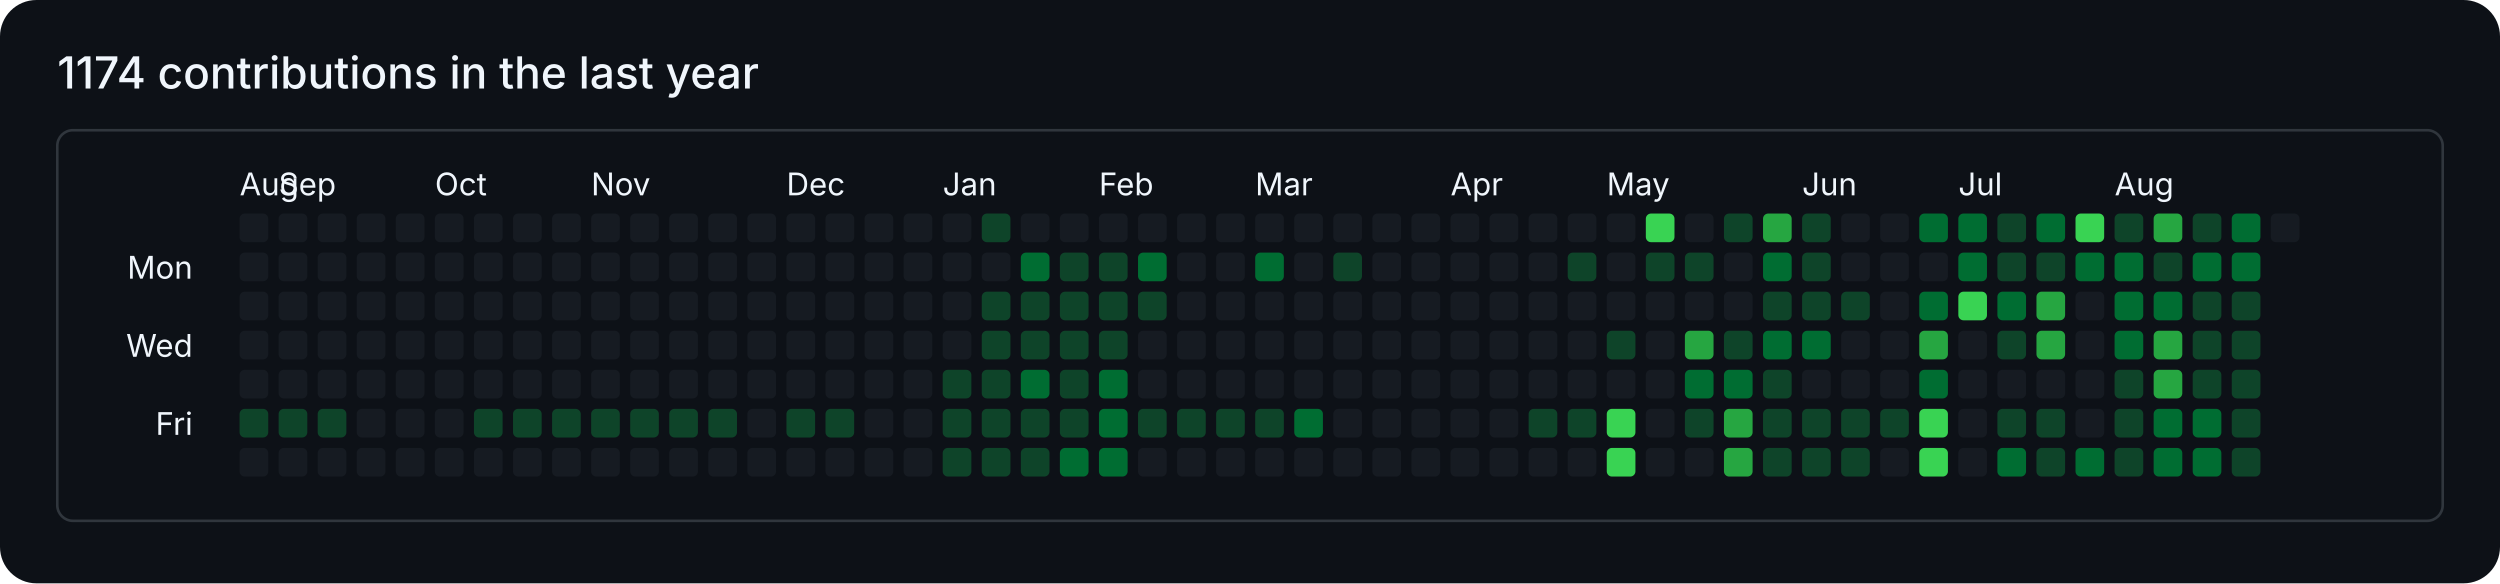
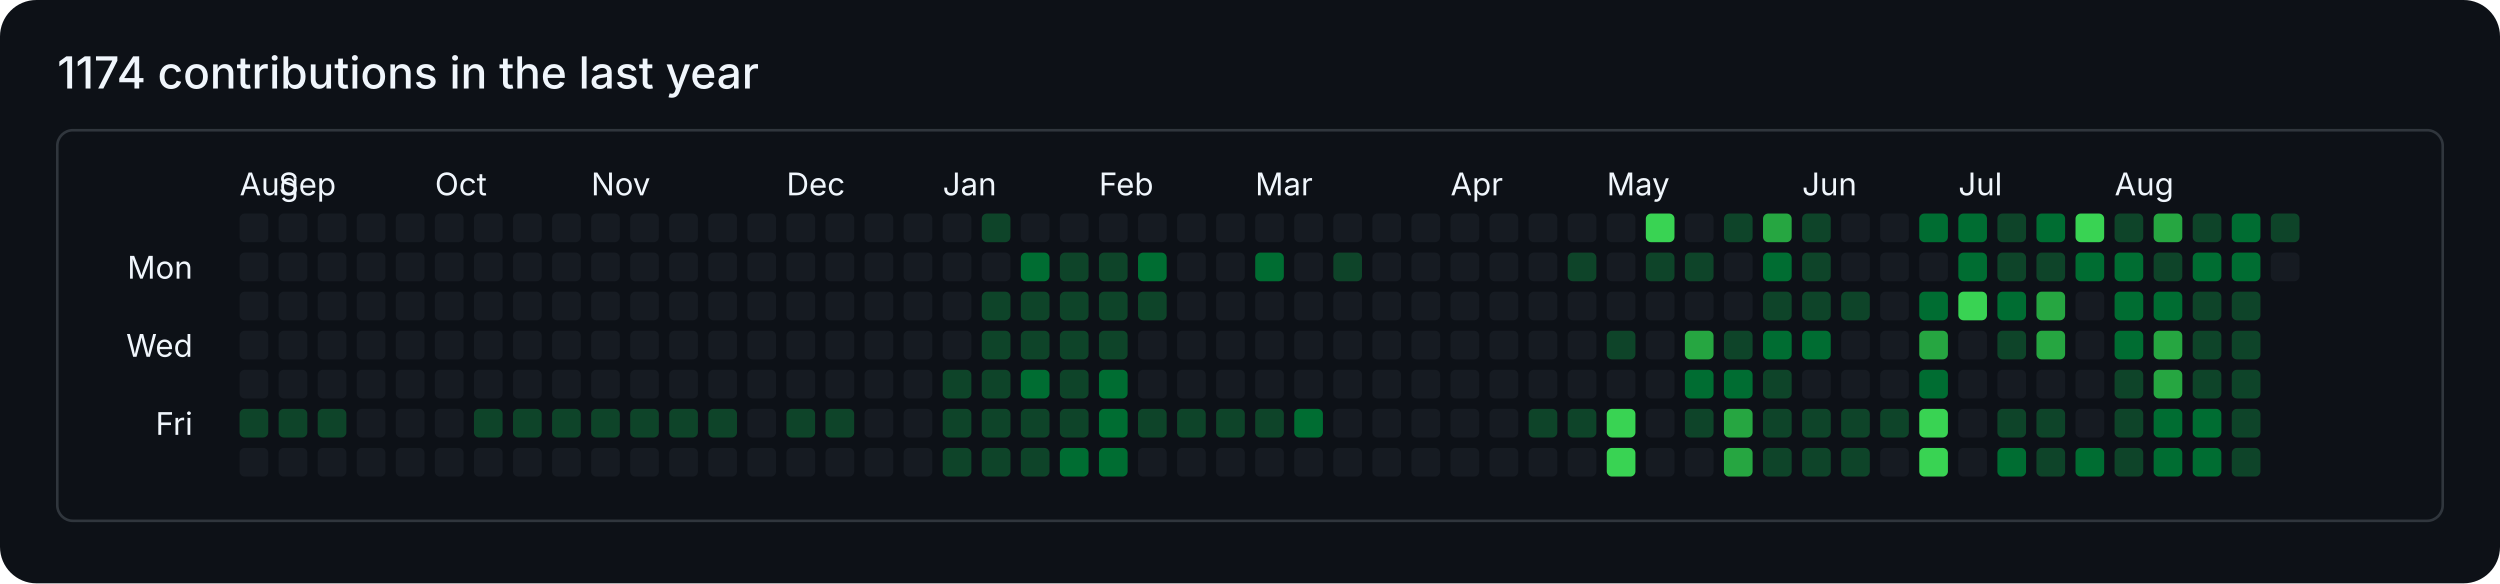
<svg xmlns="http://www.w3.org/2000/svg" width="1200" height="280" viewBox="0 0 960 224" fill="none" role="img" aria-label="AleksZyro GitHub contribution calendar">
  <style>
    .title { font: 500 17px -apple-system, BlinkMacSystemFont, 'Segoe UI', sans-serif; fill: #f0f6fc; }
    .month-label, .weekday-label, .legend, .hint { font: 400 12px -apple-system, BlinkMacSystemFont, 'Segoe UI', sans-serif; fill: #f0f6fc; }
    .hint, .legend-muted { fill: #8b949e; }
    .day-cell { shape-rendering: geometricPrecision; }
  </style>
  <rect width="960" height="224" rx="14" fill="#0d1117" />
  <text x="22" y="34" class="title">1174 contributions in the last year</text>
  <rect x="22" y="50" width="916" height="150" rx="6" fill="none" stroke="#30363d" />
  <text x="92" y="75" class="month-label">Aug</text>
  <text x="107" y="75" class="month-label">Sep</text>
  <text x="167" y="75" class="month-label">Oct</text>
  <text x="227" y="75" class="month-label">Nov</text>
  <text x="302" y="75" class="month-label">Dec</text>
  <text x="362" y="75" class="month-label">Jan</text>
  <text x="422" y="75" class="month-label">Feb</text>
  <text x="482" y="75" class="month-label">Mar</text>
  <text x="557" y="75" class="month-label">Apr</text>
  <text x="617" y="75" class="month-label">May</text>
  <text x="692" y="75" class="month-label">Jun</text>
  <text x="752" y="75" class="month-label">Jul</text>
  <text x="812" y="75" class="month-label">Aug</text>
  <text x="74" y="107" class="weekday-label" text-anchor="end">Mon</text>
  <text x="74" y="137" class="weekday-label" text-anchor="end">Wed</text>
  <text x="74" y="167" class="weekday-label" text-anchor="end">Fri</text>
  <rect class="day-cell" x="92" y="82" width="11" height="11" rx="2" fill="#161b22" />
  <rect class="day-cell" x="92" y="97" width="11" height="11" rx="2" fill="#161b22" />
  <rect class="day-cell" x="92" y="112" width="11" height="11" rx="2" fill="#161b22" />
  <rect class="day-cell" x="92" y="127" width="11" height="11" rx="2" fill="#161b22" />
  <rect class="day-cell" x="92" y="142" width="11" height="11" rx="2" fill="#161b22" />
  <rect class="day-cell" x="92" y="157" width="11" height="11" rx="2" fill="#0e4429" />
  <rect class="day-cell" x="92" y="172" width="11" height="11" rx="2" fill="#161b22" />
  <rect class="day-cell" x="107" y="82" width="11" height="11" rx="2" fill="#161b22" />
  <rect class="day-cell" x="107" y="97" width="11" height="11" rx="2" fill="#161b22" />
  <rect class="day-cell" x="107" y="112" width="11" height="11" rx="2" fill="#161b22" />
  <rect class="day-cell" x="107" y="127" width="11" height="11" rx="2" fill="#161b22" />
  <rect class="day-cell" x="107" y="142" width="11" height="11" rx="2" fill="#161b22" />
  <rect class="day-cell" x="107" y="157" width="11" height="11" rx="2" fill="#0e4429" />
  <rect class="day-cell" x="107" y="172" width="11" height="11" rx="2" fill="#161b22" />
  <rect class="day-cell" x="122" y="82" width="11" height="11" rx="2" fill="#161b22" />
  <rect class="day-cell" x="122" y="97" width="11" height="11" rx="2" fill="#161b22" />
  <rect class="day-cell" x="122" y="112" width="11" height="11" rx="2" fill="#161b22" />
  <rect class="day-cell" x="122" y="127" width="11" height="11" rx="2" fill="#161b22" />
  <rect class="day-cell" x="122" y="142" width="11" height="11" rx="2" fill="#161b22" />
  <rect class="day-cell" x="122" y="157" width="11" height="11" rx="2" fill="#0e4429" />
  <rect class="day-cell" x="122" y="172" width="11" height="11" rx="2" fill="#161b22" />
  <rect class="day-cell" x="137" y="82" width="11" height="11" rx="2" fill="#161b22" />
  <rect class="day-cell" x="137" y="97" width="11" height="11" rx="2" fill="#161b22" />
  <rect class="day-cell" x="137" y="112" width="11" height="11" rx="2" fill="#161b22" />
  <rect class="day-cell" x="137" y="127" width="11" height="11" rx="2" fill="#161b22" />
  <rect class="day-cell" x="137" y="142" width="11" height="11" rx="2" fill="#161b22" />
  <rect class="day-cell" x="137" y="157" width="11" height="11" rx="2" fill="#161b22" />
  <rect class="day-cell" x="137" y="172" width="11" height="11" rx="2" fill="#161b22" />
  <rect class="day-cell" x="152" y="82" width="11" height="11" rx="2" fill="#161b22" />
  <rect class="day-cell" x="152" y="97" width="11" height="11" rx="2" fill="#161b22" />
  <rect class="day-cell" x="152" y="112" width="11" height="11" rx="2" fill="#161b22" />
  <rect class="day-cell" x="152" y="127" width="11" height="11" rx="2" fill="#161b22" />
  <rect class="day-cell" x="152" y="142" width="11" height="11" rx="2" fill="#161b22" />
  <rect class="day-cell" x="152" y="157" width="11" height="11" rx="2" fill="#161b22" />
  <rect class="day-cell" x="152" y="172" width="11" height="11" rx="2" fill="#161b22" />
  <rect class="day-cell" x="167" y="82" width="11" height="11" rx="2" fill="#161b22" />
  <rect class="day-cell" x="167" y="97" width="11" height="11" rx="2" fill="#161b22" />
  <rect class="day-cell" x="167" y="112" width="11" height="11" rx="2" fill="#161b22" />
  <rect class="day-cell" x="167" y="127" width="11" height="11" rx="2" fill="#161b22" />
  <rect class="day-cell" x="167" y="142" width="11" height="11" rx="2" fill="#161b22" />
  <rect class="day-cell" x="167" y="157" width="11" height="11" rx="2" fill="#161b22" />
  <rect class="day-cell" x="167" y="172" width="11" height="11" rx="2" fill="#161b22" />
  <rect class="day-cell" x="182" y="82" width="11" height="11" rx="2" fill="#161b22" />
  <rect class="day-cell" x="182" y="97" width="11" height="11" rx="2" fill="#161b22" />
  <rect class="day-cell" x="182" y="112" width="11" height="11" rx="2" fill="#161b22" />
  <rect class="day-cell" x="182" y="127" width="11" height="11" rx="2" fill="#161b22" />
  <rect class="day-cell" x="182" y="142" width="11" height="11" rx="2" fill="#161b22" />
  <rect class="day-cell" x="182" y="157" width="11" height="11" rx="2" fill="#0e4429" />
  <rect class="day-cell" x="182" y="172" width="11" height="11" rx="2" fill="#161b22" />
  <rect class="day-cell" x="197" y="82" width="11" height="11" rx="2" fill="#161b22" />
  <rect class="day-cell" x="197" y="97" width="11" height="11" rx="2" fill="#161b22" />
  <rect class="day-cell" x="197" y="112" width="11" height="11" rx="2" fill="#161b22" />
  <rect class="day-cell" x="197" y="127" width="11" height="11" rx="2" fill="#161b22" />
  <rect class="day-cell" x="197" y="142" width="11" height="11" rx="2" fill="#161b22" />
  <rect class="day-cell" x="197" y="157" width="11" height="11" rx="2" fill="#0e4429" />
  <rect class="day-cell" x="197" y="172" width="11" height="11" rx="2" fill="#161b22" />
  <rect class="day-cell" x="212" y="82" width="11" height="11" rx="2" fill="#161b22" />
  <rect class="day-cell" x="212" y="97" width="11" height="11" rx="2" fill="#161b22" />
  <rect class="day-cell" x="212" y="112" width="11" height="11" rx="2" fill="#161b22" />
  <rect class="day-cell" x="212" y="127" width="11" height="11" rx="2" fill="#161b22" />
  <rect class="day-cell" x="212" y="142" width="11" height="11" rx="2" fill="#161b22" />
  <rect class="day-cell" x="212" y="157" width="11" height="11" rx="2" fill="#0e4429" />
  <rect class="day-cell" x="212" y="172" width="11" height="11" rx="2" fill="#161b22" />
  <rect class="day-cell" x="227" y="82" width="11" height="11" rx="2" fill="#161b22" />
  <rect class="day-cell" x="227" y="97" width="11" height="11" rx="2" fill="#161b22" />
  <rect class="day-cell" x="227" y="112" width="11" height="11" rx="2" fill="#161b22" />
  <rect class="day-cell" x="227" y="127" width="11" height="11" rx="2" fill="#161b22" />
  <rect class="day-cell" x="227" y="142" width="11" height="11" rx="2" fill="#161b22" />
  <rect class="day-cell" x="227" y="157" width="11" height="11" rx="2" fill="#0e4429" />
  <rect class="day-cell" x="227" y="172" width="11" height="11" rx="2" fill="#161b22" />
  <rect class="day-cell" x="242" y="82" width="11" height="11" rx="2" fill="#161b22" />
  <rect class="day-cell" x="242" y="97" width="11" height="11" rx="2" fill="#161b22" />
  <rect class="day-cell" x="242" y="112" width="11" height="11" rx="2" fill="#161b22" />
  <rect class="day-cell" x="242" y="127" width="11" height="11" rx="2" fill="#161b22" />
  <rect class="day-cell" x="242" y="142" width="11" height="11" rx="2" fill="#161b22" />
  <rect class="day-cell" x="242" y="157" width="11" height="11" rx="2" fill="#0e4429" />
  <rect class="day-cell" x="242" y="172" width="11" height="11" rx="2" fill="#161b22" />
  <rect class="day-cell" x="257" y="82" width="11" height="11" rx="2" fill="#161b22" />
  <rect class="day-cell" x="257" y="97" width="11" height="11" rx="2" fill="#161b22" />
  <rect class="day-cell" x="257" y="112" width="11" height="11" rx="2" fill="#161b22" />
  <rect class="day-cell" x="257" y="127" width="11" height="11" rx="2" fill="#161b22" />
  <rect class="day-cell" x="257" y="142" width="11" height="11" rx="2" fill="#161b22" />
  <rect class="day-cell" x="257" y="157" width="11" height="11" rx="2" fill="#0e4429" />
  <rect class="day-cell" x="257" y="172" width="11" height="11" rx="2" fill="#161b22" />
  <rect class="day-cell" x="272" y="82" width="11" height="11" rx="2" fill="#161b22" />
  <rect class="day-cell" x="272" y="97" width="11" height="11" rx="2" fill="#161b22" />
  <rect class="day-cell" x="272" y="112" width="11" height="11" rx="2" fill="#161b22" />
  <rect class="day-cell" x="272" y="127" width="11" height="11" rx="2" fill="#161b22" />
  <rect class="day-cell" x="272" y="142" width="11" height="11" rx="2" fill="#161b22" />
  <rect class="day-cell" x="272" y="157" width="11" height="11" rx="2" fill="#0e4429" />
  <rect class="day-cell" x="272" y="172" width="11" height="11" rx="2" fill="#161b22" />
  <rect class="day-cell" x="287" y="82" width="11" height="11" rx="2" fill="#161b22" />
  <rect class="day-cell" x="287" y="97" width="11" height="11" rx="2" fill="#161b22" />
  <rect class="day-cell" x="287" y="112" width="11" height="11" rx="2" fill="#161b22" />
  <rect class="day-cell" x="287" y="127" width="11" height="11" rx="2" fill="#161b22" />
  <rect class="day-cell" x="287" y="142" width="11" height="11" rx="2" fill="#161b22" />
  <rect class="day-cell" x="287" y="157" width="11" height="11" rx="2" fill="#161b22" />
  <rect class="day-cell" x="287" y="172" width="11" height="11" rx="2" fill="#161b22" />
  <rect class="day-cell" x="302" y="82" width="11" height="11" rx="2" fill="#161b22" />
  <rect class="day-cell" x="302" y="97" width="11" height="11" rx="2" fill="#161b22" />
  <rect class="day-cell" x="302" y="112" width="11" height="11" rx="2" fill="#161b22" />
  <rect class="day-cell" x="302" y="127" width="11" height="11" rx="2" fill="#161b22" />
  <rect class="day-cell" x="302" y="142" width="11" height="11" rx="2" fill="#161b22" />
  <rect class="day-cell" x="302" y="157" width="11" height="11" rx="2" fill="#0e4429" />
  <rect class="day-cell" x="302" y="172" width="11" height="11" rx="2" fill="#161b22" />
  <rect class="day-cell" x="317" y="82" width="11" height="11" rx="2" fill="#161b22" />
  <rect class="day-cell" x="317" y="97" width="11" height="11" rx="2" fill="#161b22" />
  <rect class="day-cell" x="317" y="112" width="11" height="11" rx="2" fill="#161b22" />
  <rect class="day-cell" x="317" y="127" width="11" height="11" rx="2" fill="#161b22" />
  <rect class="day-cell" x="317" y="142" width="11" height="11" rx="2" fill="#161b22" />
  <rect class="day-cell" x="317" y="157" width="11" height="11" rx="2" fill="#0e4429" />
  <rect class="day-cell" x="317" y="172" width="11" height="11" rx="2" fill="#161b22" />
  <rect class="day-cell" x="332" y="82" width="11" height="11" rx="2" fill="#161b22" />
  <rect class="day-cell" x="332" y="97" width="11" height="11" rx="2" fill="#161b22" />
  <rect class="day-cell" x="332" y="112" width="11" height="11" rx="2" fill="#161b22" />
  <rect class="day-cell" x="332" y="127" width="11" height="11" rx="2" fill="#161b22" />
  <rect class="day-cell" x="332" y="142" width="11" height="11" rx="2" fill="#161b22" />
  <rect class="day-cell" x="332" y="157" width="11" height="11" rx="2" fill="#161b22" />
  <rect class="day-cell" x="332" y="172" width="11" height="11" rx="2" fill="#161b22" />
  <rect class="day-cell" x="347" y="82" width="11" height="11" rx="2" fill="#161b22" />
  <rect class="day-cell" x="347" y="97" width="11" height="11" rx="2" fill="#161b22" />
  <rect class="day-cell" x="347" y="112" width="11" height="11" rx="2" fill="#161b22" />
  <rect class="day-cell" x="347" y="127" width="11" height="11" rx="2" fill="#161b22" />
  <rect class="day-cell" x="347" y="142" width="11" height="11" rx="2" fill="#161b22" />
  <rect class="day-cell" x="347" y="157" width="11" height="11" rx="2" fill="#161b22" />
  <rect class="day-cell" x="347" y="172" width="11" height="11" rx="2" fill="#161b22" />
  <rect class="day-cell" x="362" y="82" width="11" height="11" rx="2" fill="#161b22" />
  <rect class="day-cell" x="362" y="97" width="11" height="11" rx="2" fill="#161b22" />
  <rect class="day-cell" x="362" y="112" width="11" height="11" rx="2" fill="#161b22" />
  <rect class="day-cell" x="362" y="127" width="11" height="11" rx="2" fill="#161b22" />
  <rect class="day-cell" x="362" y="142" width="11" height="11" rx="2" fill="#0e4429" />
  <rect class="day-cell" x="362" y="157" width="11" height="11" rx="2" fill="#0e4429" />
  <rect class="day-cell" x="362" y="172" width="11" height="11" rx="2" fill="#0e4429" />
  <rect class="day-cell" x="377" y="82" width="11" height="11" rx="2" fill="#0e4429" />
  <rect class="day-cell" x="377" y="97" width="11" height="11" rx="2" fill="#161b22" />
  <rect class="day-cell" x="377" y="112" width="11" height="11" rx="2" fill="#0e4429" />
  <rect class="day-cell" x="377" y="127" width="11" height="11" rx="2" fill="#0e4429" />
  <rect class="day-cell" x="377" y="142" width="11" height="11" rx="2" fill="#0e4429" />
  <rect class="day-cell" x="377" y="157" width="11" height="11" rx="2" fill="#0e4429" />
  <rect class="day-cell" x="377" y="172" width="11" height="11" rx="2" fill="#0e4429" />
  <rect class="day-cell" x="392" y="82" width="11" height="11" rx="2" fill="#161b22" />
  <rect class="day-cell" x="392" y="97" width="11" height="11" rx="2" fill="#006d32" />
  <rect class="day-cell" x="392" y="112" width="11" height="11" rx="2" fill="#0e4429" />
  <rect class="day-cell" x="392" y="127" width="11" height="11" rx="2" fill="#0e4429" />
  <rect class="day-cell" x="392" y="142" width="11" height="11" rx="2" fill="#006d32" />
  <rect class="day-cell" x="392" y="157" width="11" height="11" rx="2" fill="#0e4429" />
  <rect class="day-cell" x="392" y="172" width="11" height="11" rx="2" fill="#0e4429" />
  <rect class="day-cell" x="407" y="82" width="11" height="11" rx="2" fill="#161b22" />
  <rect class="day-cell" x="407" y="97" width="11" height="11" rx="2" fill="#0e4429" />
  <rect class="day-cell" x="407" y="112" width="11" height="11" rx="2" fill="#0e4429" />
  <rect class="day-cell" x="407" y="127" width="11" height="11" rx="2" fill="#0e4429" />
  <rect class="day-cell" x="407" y="142" width="11" height="11" rx="2" fill="#0e4429" />
  <rect class="day-cell" x="407" y="157" width="11" height="11" rx="2" fill="#0e4429" />
  <rect class="day-cell" x="407" y="172" width="11" height="11" rx="2" fill="#006d32" />
  <rect class="day-cell" x="422" y="82" width="11" height="11" rx="2" fill="#161b22" />
  <rect class="day-cell" x="422" y="97" width="11" height="11" rx="2" fill="#0e4429" />
  <rect class="day-cell" x="422" y="112" width="11" height="11" rx="2" fill="#0e4429" />
  <rect class="day-cell" x="422" y="127" width="11" height="11" rx="2" fill="#0e4429" />
  <rect class="day-cell" x="422" y="142" width="11" height="11" rx="2" fill="#006d32" />
  <rect class="day-cell" x="422" y="157" width="11" height="11" rx="2" fill="#006d32" />
  <rect class="day-cell" x="422" y="172" width="11" height="11" rx="2" fill="#006d32" />
  <rect class="day-cell" x="437" y="82" width="11" height="11" rx="2" fill="#161b22" />
  <rect class="day-cell" x="437" y="97" width="11" height="11" rx="2" fill="#006d32" />
  <rect class="day-cell" x="437" y="112" width="11" height="11" rx="2" fill="#0e4429" />
  <rect class="day-cell" x="437" y="127" width="11" height="11" rx="2" fill="#161b22" />
  <rect class="day-cell" x="437" y="142" width="11" height="11" rx="2" fill="#161b22" />
  <rect class="day-cell" x="437" y="157" width="11" height="11" rx="2" fill="#0e4429" />
  <rect class="day-cell" x="437" y="172" width="11" height="11" rx="2" fill="#161b22" />
  <rect class="day-cell" x="452" y="82" width="11" height="11" rx="2" fill="#161b22" />
  <rect class="day-cell" x="452" y="97" width="11" height="11" rx="2" fill="#161b22" />
  <rect class="day-cell" x="452" y="112" width="11" height="11" rx="2" fill="#161b22" />
  <rect class="day-cell" x="452" y="127" width="11" height="11" rx="2" fill="#161b22" />
  <rect class="day-cell" x="452" y="142" width="11" height="11" rx="2" fill="#161b22" />
  <rect class="day-cell" x="452" y="157" width="11" height="11" rx="2" fill="#0e4429" />
  <rect class="day-cell" x="452" y="172" width="11" height="11" rx="2" fill="#161b22" />
  <rect class="day-cell" x="467" y="82" width="11" height="11" rx="2" fill="#161b22" />
  <rect class="day-cell" x="467" y="97" width="11" height="11" rx="2" fill="#161b22" />
  <rect class="day-cell" x="467" y="112" width="11" height="11" rx="2" fill="#161b22" />
  <rect class="day-cell" x="467" y="127" width="11" height="11" rx="2" fill="#161b22" />
  <rect class="day-cell" x="467" y="142" width="11" height="11" rx="2" fill="#161b22" />
  <rect class="day-cell" x="467" y="157" width="11" height="11" rx="2" fill="#0e4429" />
  <rect class="day-cell" x="467" y="172" width="11" height="11" rx="2" fill="#161b22" />
  <rect class="day-cell" x="482" y="82" width="11" height="11" rx="2" fill="#161b22" />
  <rect class="day-cell" x="482" y="97" width="11" height="11" rx="2" fill="#006d32" />
  <rect class="day-cell" x="482" y="112" width="11" height="11" rx="2" fill="#161b22" />
  <rect class="day-cell" x="482" y="127" width="11" height="11" rx="2" fill="#161b22" />
  <rect class="day-cell" x="482" y="142" width="11" height="11" rx="2" fill="#161b22" />
  <rect class="day-cell" x="482" y="157" width="11" height="11" rx="2" fill="#0e4429" />
  <rect class="day-cell" x="482" y="172" width="11" height="11" rx="2" fill="#161b22" />
  <rect class="day-cell" x="497" y="82" width="11" height="11" rx="2" fill="#161b22" />
  <rect class="day-cell" x="497" y="97" width="11" height="11" rx="2" fill="#161b22" />
  <rect class="day-cell" x="497" y="112" width="11" height="11" rx="2" fill="#161b22" />
  <rect class="day-cell" x="497" y="127" width="11" height="11" rx="2" fill="#161b22" />
  <rect class="day-cell" x="497" y="142" width="11" height="11" rx="2" fill="#161b22" />
  <rect class="day-cell" x="497" y="157" width="11" height="11" rx="2" fill="#006d32" />
  <rect class="day-cell" x="497" y="172" width="11" height="11" rx="2" fill="#161b22" />
  <rect class="day-cell" x="512" y="82" width="11" height="11" rx="2" fill="#161b22" />
  <rect class="day-cell" x="512" y="97" width="11" height="11" rx="2" fill="#0e4429" />
  <rect class="day-cell" x="512" y="112" width="11" height="11" rx="2" fill="#161b22" />
  <rect class="day-cell" x="512" y="127" width="11" height="11" rx="2" fill="#161b22" />
  <rect class="day-cell" x="512" y="142" width="11" height="11" rx="2" fill="#161b22" />
  <rect class="day-cell" x="512" y="157" width="11" height="11" rx="2" fill="#161b22" />
  <rect class="day-cell" x="512" y="172" width="11" height="11" rx="2" fill="#161b22" />
  <rect class="day-cell" x="527" y="82" width="11" height="11" rx="2" fill="#161b22" />
  <rect class="day-cell" x="527" y="97" width="11" height="11" rx="2" fill="#161b22" />
  <rect class="day-cell" x="527" y="112" width="11" height="11" rx="2" fill="#161b22" />
  <rect class="day-cell" x="527" y="127" width="11" height="11" rx="2" fill="#161b22" />
  <rect class="day-cell" x="527" y="142" width="11" height="11" rx="2" fill="#161b22" />
  <rect class="day-cell" x="527" y="157" width="11" height="11" rx="2" fill="#161b22" />
  <rect class="day-cell" x="527" y="172" width="11" height="11" rx="2" fill="#161b22" />
  <rect class="day-cell" x="542" y="82" width="11" height="11" rx="2" fill="#161b22" />
  <rect class="day-cell" x="542" y="97" width="11" height="11" rx="2" fill="#161b22" />
  <rect class="day-cell" x="542" y="112" width="11" height="11" rx="2" fill="#161b22" />
  <rect class="day-cell" x="542" y="127" width="11" height="11" rx="2" fill="#161b22" />
  <rect class="day-cell" x="542" y="142" width="11" height="11" rx="2" fill="#161b22" />
  <rect class="day-cell" x="542" y="157" width="11" height="11" rx="2" fill="#161b22" />
  <rect class="day-cell" x="542" y="172" width="11" height="11" rx="2" fill="#161b22" />
  <rect class="day-cell" x="557" y="82" width="11" height="11" rx="2" fill="#161b22" />
  <rect class="day-cell" x="557" y="97" width="11" height="11" rx="2" fill="#161b22" />
  <rect class="day-cell" x="557" y="112" width="11" height="11" rx="2" fill="#161b22" />
  <rect class="day-cell" x="557" y="127" width="11" height="11" rx="2" fill="#161b22" />
  <rect class="day-cell" x="557" y="142" width="11" height="11" rx="2" fill="#161b22" />
  <rect class="day-cell" x="557" y="157" width="11" height="11" rx="2" fill="#161b22" />
  <rect class="day-cell" x="557" y="172" width="11" height="11" rx="2" fill="#161b22" />
  <rect class="day-cell" x="572" y="82" width="11" height="11" rx="2" fill="#161b22" />
  <rect class="day-cell" x="572" y="97" width="11" height="11" rx="2" fill="#161b22" />
  <rect class="day-cell" x="572" y="112" width="11" height="11" rx="2" fill="#161b22" />
  <rect class="day-cell" x="572" y="127" width="11" height="11" rx="2" fill="#161b22" />
  <rect class="day-cell" x="572" y="142" width="11" height="11" rx="2" fill="#161b22" />
  <rect class="day-cell" x="572" y="157" width="11" height="11" rx="2" fill="#161b22" />
  <rect class="day-cell" x="572" y="172" width="11" height="11" rx="2" fill="#161b22" />
  <rect class="day-cell" x="587" y="82" width="11" height="11" rx="2" fill="#161b22" />
  <rect class="day-cell" x="587" y="97" width="11" height="11" rx="2" fill="#161b22" />
  <rect class="day-cell" x="587" y="112" width="11" height="11" rx="2" fill="#161b22" />
  <rect class="day-cell" x="587" y="127" width="11" height="11" rx="2" fill="#161b22" />
  <rect class="day-cell" x="587" y="142" width="11" height="11" rx="2" fill="#161b22" />
  <rect class="day-cell" x="587" y="157" width="11" height="11" rx="2" fill="#0e4429" />
  <rect class="day-cell" x="587" y="172" width="11" height="11" rx="2" fill="#161b22" />
  <rect class="day-cell" x="602" y="82" width="11" height="11" rx="2" fill="#161b22" />
  <rect class="day-cell" x="602" y="97" width="11" height="11" rx="2" fill="#0e4429" />
  <rect class="day-cell" x="602" y="112" width="11" height="11" rx="2" fill="#161b22" />
  <rect class="day-cell" x="602" y="127" width="11" height="11" rx="2" fill="#161b22" />
  <rect class="day-cell" x="602" y="142" width="11" height="11" rx="2" fill="#161b22" />
  <rect class="day-cell" x="602" y="157" width="11" height="11" rx="2" fill="#0e4429" />
  <rect class="day-cell" x="602" y="172" width="11" height="11" rx="2" fill="#161b22" />
  <rect class="day-cell" x="617" y="82" width="11" height="11" rx="2" fill="#161b22" />
  <rect class="day-cell" x="617" y="97" width="11" height="11" rx="2" fill="#161b22" />
  <rect class="day-cell" x="617" y="112" width="11" height="11" rx="2" fill="#161b22" />
  <rect class="day-cell" x="617" y="127" width="11" height="11" rx="2" fill="#0e4429" />
  <rect class="day-cell" x="617" y="142" width="11" height="11" rx="2" fill="#161b22" />
  <rect class="day-cell" x="617" y="157" width="11" height="11" rx="2" fill="#39d353" />
  <rect class="day-cell" x="617" y="172" width="11" height="11" rx="2" fill="#39d353" />
  <rect class="day-cell" x="632" y="82" width="11" height="11" rx="2" fill="#39d353" />
  <rect class="day-cell" x="632" y="97" width="11" height="11" rx="2" fill="#0e4429" />
  <rect class="day-cell" x="632" y="112" width="11" height="11" rx="2" fill="#161b22" />
  <rect class="day-cell" x="632" y="127" width="11" height="11" rx="2" fill="#161b22" />
  <rect class="day-cell" x="632" y="142" width="11" height="11" rx="2" fill="#161b22" />
  <rect class="day-cell" x="632" y="157" width="11" height="11" rx="2" fill="#161b22" />
  <rect class="day-cell" x="632" y="172" width="11" height="11" rx="2" fill="#161b22" />
  <rect class="day-cell" x="647" y="82" width="11" height="11" rx="2" fill="#161b22" />
  <rect class="day-cell" x="647" y="97" width="11" height="11" rx="2" fill="#0e4429" />
  <rect class="day-cell" x="647" y="112" width="11" height="11" rx="2" fill="#161b22" />
  <rect class="day-cell" x="647" y="127" width="11" height="11" rx="2" fill="#26a641" />
  <rect class="day-cell" x="647" y="142" width="11" height="11" rx="2" fill="#006d32" />
  <rect class="day-cell" x="647" y="157" width="11" height="11" rx="2" fill="#0e4429" />
  <rect class="day-cell" x="647" y="172" width="11" height="11" rx="2" fill="#161b22" />
  <rect class="day-cell" x="662" y="82" width="11" height="11" rx="2" fill="#0e4429" />
  <rect class="day-cell" x="662" y="97" width="11" height="11" rx="2" fill="#161b22" />
  <rect class="day-cell" x="662" y="112" width="11" height="11" rx="2" fill="#161b22" />
  <rect class="day-cell" x="662" y="127" width="11" height="11" rx="2" fill="#0e4429" />
  <rect class="day-cell" x="662" y="142" width="11" height="11" rx="2" fill="#006d32" />
  <rect class="day-cell" x="662" y="157" width="11" height="11" rx="2" fill="#26a641" />
  <rect class="day-cell" x="662" y="172" width="11" height="11" rx="2" fill="#26a641" />
  <rect class="day-cell" x="677" y="82" width="11" height="11" rx="2" fill="#26a641" />
  <rect class="day-cell" x="677" y="97" width="11" height="11" rx="2" fill="#006d32" />
  <rect class="day-cell" x="677" y="112" width="11" height="11" rx="2" fill="#0e4429" />
  <rect class="day-cell" x="677" y="127" width="11" height="11" rx="2" fill="#006d32" />
  <rect class="day-cell" x="677" y="142" width="11" height="11" rx="2" fill="#0e4429" />
  <rect class="day-cell" x="677" y="157" width="11" height="11" rx="2" fill="#0e4429" />
  <rect class="day-cell" x="677" y="172" width="11" height="11" rx="2" fill="#0e4429" />
  <rect class="day-cell" x="692" y="82" width="11" height="11" rx="2" fill="#0e4429" />
  <rect class="day-cell" x="692" y="97" width="11" height="11" rx="2" fill="#0e4429" />
  <rect class="day-cell" x="692" y="112" width="11" height="11" rx="2" fill="#0e4429" />
  <rect class="day-cell" x="692" y="127" width="11" height="11" rx="2" fill="#006d32" />
  <rect class="day-cell" x="692" y="142" width="11" height="11" rx="2" fill="#161b22" />
  <rect class="day-cell" x="692" y="157" width="11" height="11" rx="2" fill="#0e4429" />
  <rect class="day-cell" x="692" y="172" width="11" height="11" rx="2" fill="#0e4429" />
  <rect class="day-cell" x="707" y="82" width="11" height="11" rx="2" fill="#161b22" />
  <rect class="day-cell" x="707" y="97" width="11" height="11" rx="2" fill="#161b22" />
  <rect class="day-cell" x="707" y="112" width="11" height="11" rx="2" fill="#0e4429" />
  <rect class="day-cell" x="707" y="127" width="11" height="11" rx="2" fill="#161b22" />
  <rect class="day-cell" x="707" y="142" width="11" height="11" rx="2" fill="#161b22" />
  <rect class="day-cell" x="707" y="157" width="11" height="11" rx="2" fill="#0e4429" />
  <rect class="day-cell" x="707" y="172" width="11" height="11" rx="2" fill="#0e4429" />
  <rect class="day-cell" x="722" y="82" width="11" height="11" rx="2" fill="#161b22" />
  <rect class="day-cell" x="722" y="97" width="11" height="11" rx="2" fill="#161b22" />
  <rect class="day-cell" x="722" y="112" width="11" height="11" rx="2" fill="#161b22" />
  <rect class="day-cell" x="722" y="127" width="11" height="11" rx="2" fill="#161b22" />
  <rect class="day-cell" x="722" y="142" width="11" height="11" rx="2" fill="#161b22" />
  <rect class="day-cell" x="722" y="157" width="11" height="11" rx="2" fill="#0e4429" />
  <rect class="day-cell" x="722" y="172" width="11" height="11" rx="2" fill="#161b22" />
  <rect class="day-cell" x="737" y="82" width="11" height="11" rx="2" fill="#006d32" />
  <rect class="day-cell" x="737" y="97" width="11" height="11" rx="2" fill="#161b22" />
  <rect class="day-cell" x="737" y="112" width="11" height="11" rx="2" fill="#006d32" />
  <rect class="day-cell" x="737" y="127" width="11" height="11" rx="2" fill="#26a641" />
  <rect class="day-cell" x="737" y="142" width="11" height="11" rx="2" fill="#006d32" />
  <rect class="day-cell" x="737" y="157" width="11" height="11" rx="2" fill="#39d353" />
  <rect class="day-cell" x="737" y="172" width="11" height="11" rx="2" fill="#39d353" />
  <rect class="day-cell" x="752" y="82" width="11" height="11" rx="2" fill="#006d32" />
  <rect class="day-cell" x="752" y="97" width="11" height="11" rx="2" fill="#006d32" />
  <rect class="day-cell" x="752" y="112" width="11" height="11" rx="2" fill="#39d353" />
  <rect class="day-cell" x="752" y="127" width="11" height="11" rx="2" fill="#161b22" />
  <rect class="day-cell" x="752" y="142" width="11" height="11" rx="2" fill="#161b22" />
  <rect class="day-cell" x="752" y="157" width="11" height="11" rx="2" fill="#161b22" />
  <rect class="day-cell" x="752" y="172" width="11" height="11" rx="2" fill="#161b22" />
  <rect class="day-cell" x="767" y="82" width="11" height="11" rx="2" fill="#0e4429" />
  <rect class="day-cell" x="767" y="97" width="11" height="11" rx="2" fill="#0e4429" />
  <rect class="day-cell" x="767" y="112" width="11" height="11" rx="2" fill="#006d32" />
  <rect class="day-cell" x="767" y="127" width="11" height="11" rx="2" fill="#0e4429" />
  <rect class="day-cell" x="767" y="142" width="11" height="11" rx="2" fill="#161b22" />
  <rect class="day-cell" x="767" y="157" width="11" height="11" rx="2" fill="#0e4429" />
  <rect class="day-cell" x="767" y="172" width="11" height="11" rx="2" fill="#006d32" />
  <rect class="day-cell" x="782" y="82" width="11" height="11" rx="2" fill="#006d32" />
  <rect class="day-cell" x="782" y="97" width="11" height="11" rx="2" fill="#0e4429" />
  <rect class="day-cell" x="782" y="112" width="11" height="11" rx="2" fill="#26a641" />
  <rect class="day-cell" x="782" y="127" width="11" height="11" rx="2" fill="#26a641" />
  <rect class="day-cell" x="782" y="142" width="11" height="11" rx="2" fill="#161b22" />
  <rect class="day-cell" x="782" y="157" width="11" height="11" rx="2" fill="#0e4429" />
  <rect class="day-cell" x="782" y="172" width="11" height="11" rx="2" fill="#0e4429" />
  <rect class="day-cell" x="797" y="82" width="11" height="11" rx="2" fill="#39d353" />
  <rect class="day-cell" x="797" y="97" width="11" height="11" rx="2" fill="#006d32" />
  <rect class="day-cell" x="797" y="112" width="11" height="11" rx="2" fill="#161b22" />
  <rect class="day-cell" x="797" y="127" width="11" height="11" rx="2" fill="#161b22" />
  <rect class="day-cell" x="797" y="142" width="11" height="11" rx="2" fill="#161b22" />
  <rect class="day-cell" x="797" y="157" width="11" height="11" rx="2" fill="#161b22" />
  <rect class="day-cell" x="797" y="172" width="11" height="11" rx="2" fill="#006d32" />
  <rect class="day-cell" x="812" y="82" width="11" height="11" rx="2" fill="#0e4429" />
  <rect class="day-cell" x="812" y="97" width="11" height="11" rx="2" fill="#006d32" />
  <rect class="day-cell" x="812" y="112" width="11" height="11" rx="2" fill="#006d32" />
  <rect class="day-cell" x="812" y="127" width="11" height="11" rx="2" fill="#006d32" />
  <rect class="day-cell" x="812" y="142" width="11" height="11" rx="2" fill="#0e4429" />
  <rect class="day-cell" x="812" y="157" width="11" height="11" rx="2" fill="#0e4429" />
  <rect class="day-cell" x="812" y="172" width="11" height="11" rx="2" fill="#0e4429" />
  <rect class="day-cell" x="827" y="82" width="11" height="11" rx="2" fill="#26a641" />
  <rect class="day-cell" x="827" y="97" width="11" height="11" rx="2" fill="#0e4429" />
  <rect class="day-cell" x="827" y="112" width="11" height="11" rx="2" fill="#006d32" />
  <rect class="day-cell" x="827" y="127" width="11" height="11" rx="2" fill="#26a641" />
  <rect class="day-cell" x="827" y="142" width="11" height="11" rx="2" fill="#26a641" />
  <rect class="day-cell" x="827" y="157" width="11" height="11" rx="2" fill="#006d32" />
  <rect class="day-cell" x="827" y="172" width="11" height="11" rx="2" fill="#006d32" />
  <rect class="day-cell" x="842" y="82" width="11" height="11" rx="2" fill="#0e4429" />
  <rect class="day-cell" x="842" y="97" width="11" height="11" rx="2" fill="#006d32" />
  <rect class="day-cell" x="842" y="112" width="11" height="11" rx="2" fill="#0e4429" />
  <rect class="day-cell" x="842" y="127" width="11" height="11" rx="2" fill="#0e4429" />
  <rect class="day-cell" x="842" y="142" width="11" height="11" rx="2" fill="#0e4429" />
  <rect class="day-cell" x="842" y="157" width="11" height="11" rx="2" fill="#006d32" />
  <rect class="day-cell" x="842" y="172" width="11" height="11" rx="2" fill="#006d32" />
  <rect class="day-cell" x="857" y="82" width="11" height="11" rx="2" fill="#006d32" />
  <rect class="day-cell" x="857" y="97" width="11" height="11" rx="2" fill="#006d32" />
  <rect class="day-cell" x="857" y="112" width="11" height="11" rx="2" fill="#0e4429" />
  <rect class="day-cell" x="857" y="127" width="11" height="11" rx="2" fill="#0e4429" />
  <rect class="day-cell" x="857" y="142" width="11" height="11" rx="2" fill="#0e4429" />
  <rect class="day-cell" x="857" y="157" width="11" height="11" rx="2" fill="#0e4429" />
  <rect class="day-cell" x="857" y="172" width="11" height="11" rx="2" fill="#0e4429" />
-   <rect class="day-cell" x="872" y="82" width="11" height="11" rx="2" fill="#161b22" />
+   <rect class="day-cell" x="872" y="82" width="11" height="11" rx="2" fill="#0e4429" />
+   <rect class="day-cell" x="872" y="97" width="11" height="11" rx="2" fill="#161b22" />
</svg>
